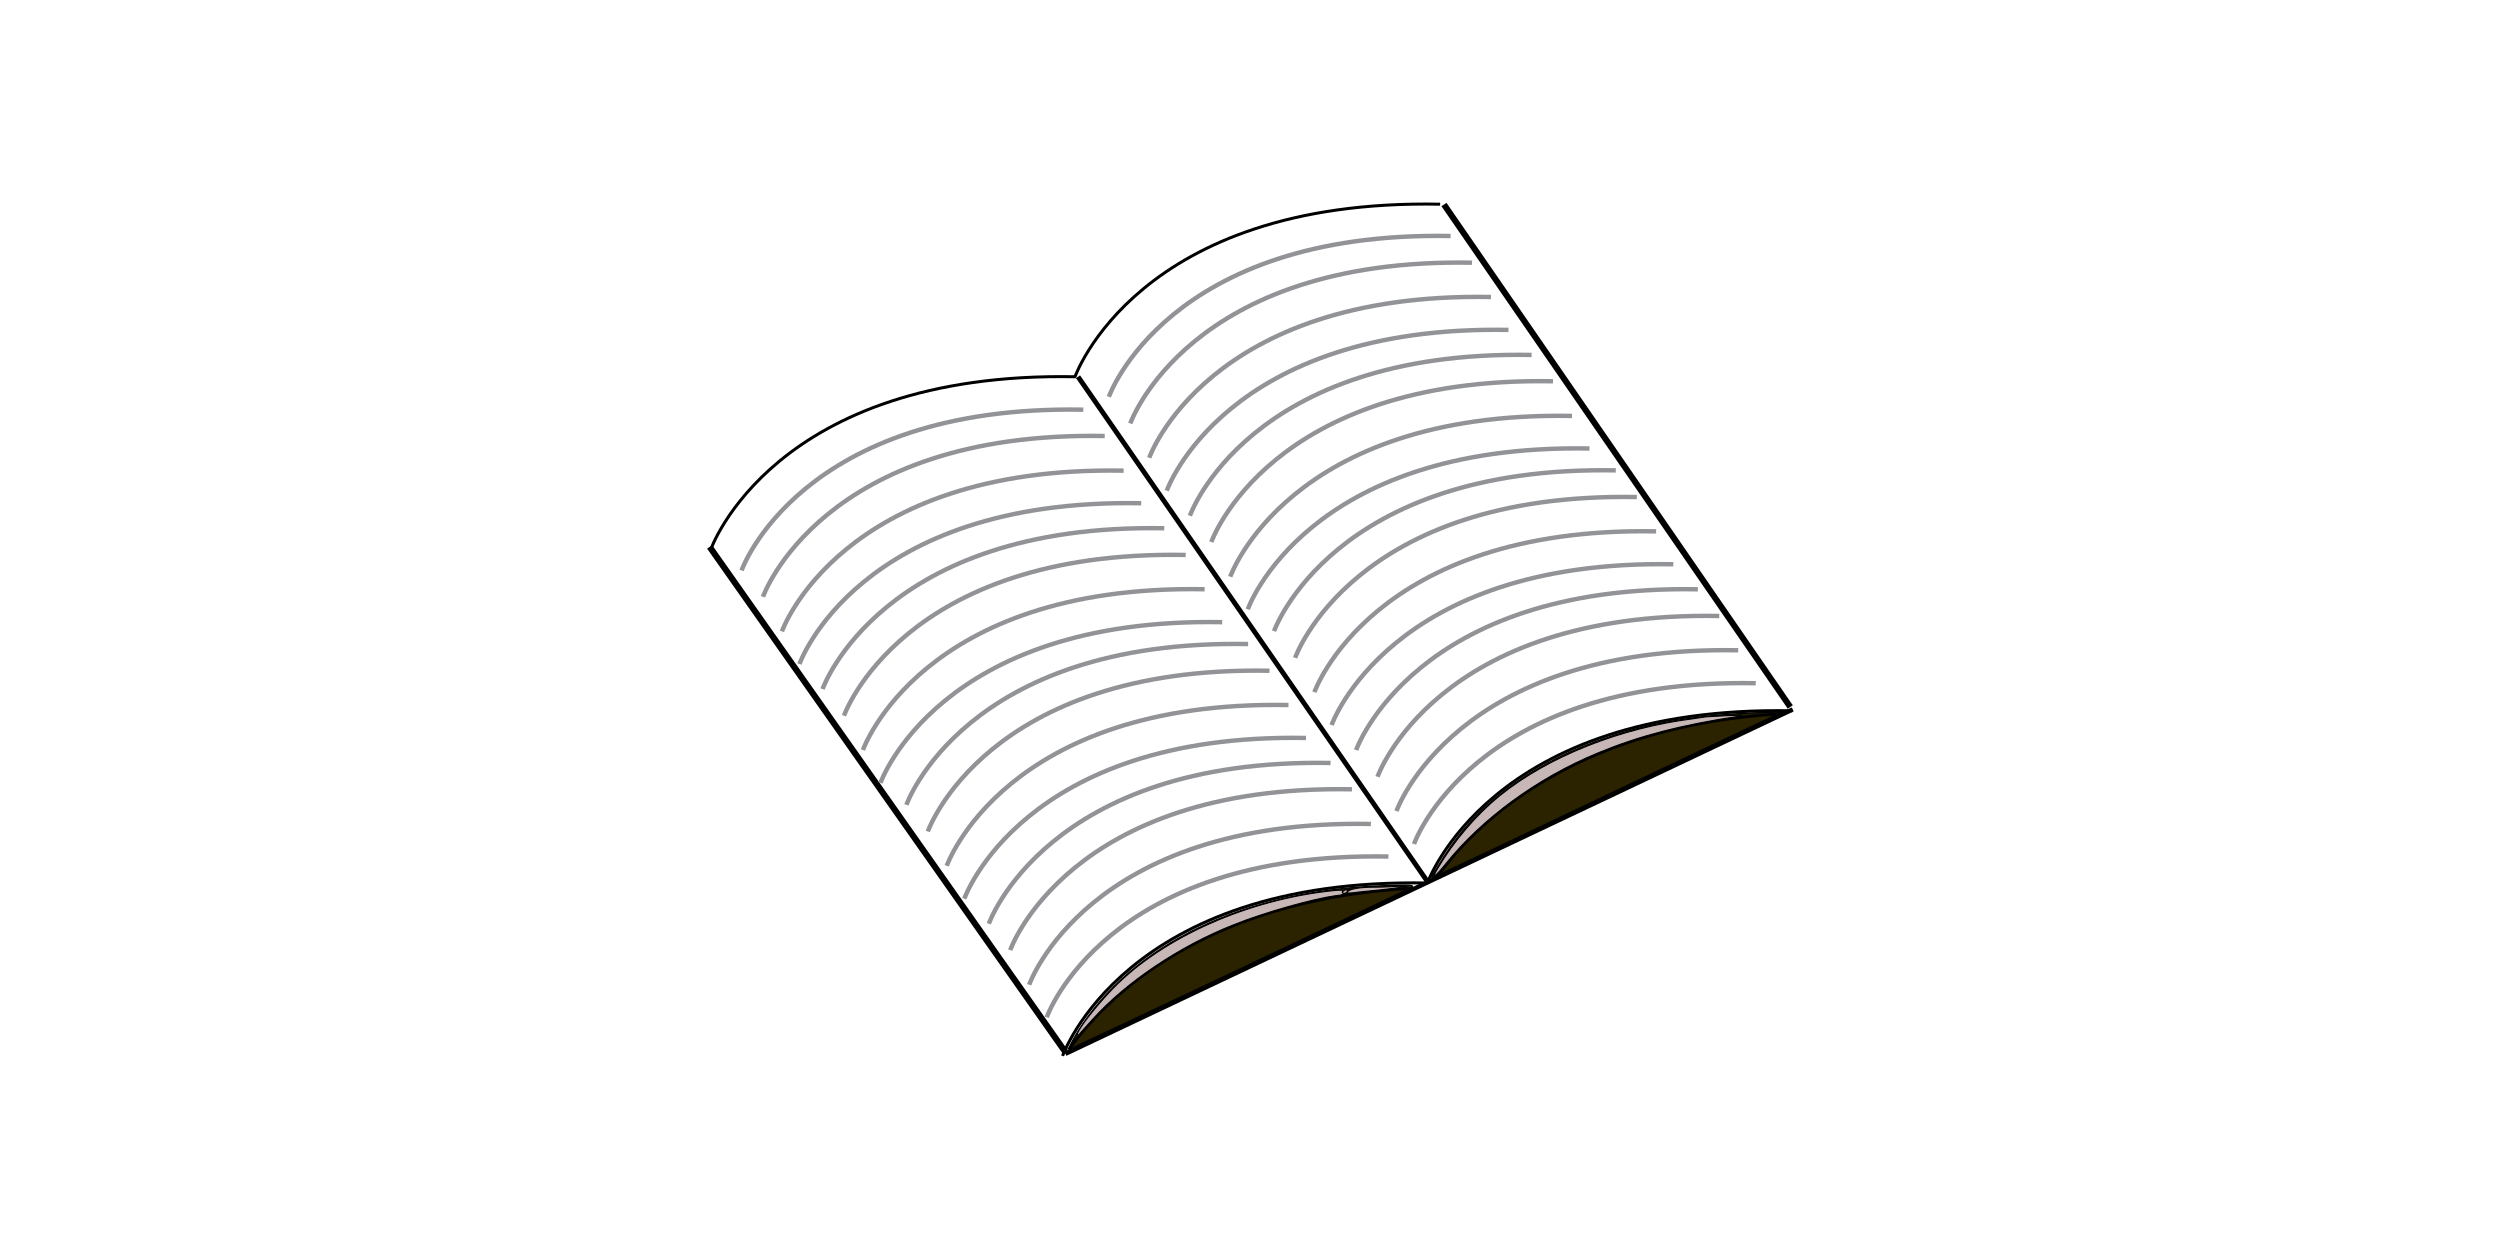
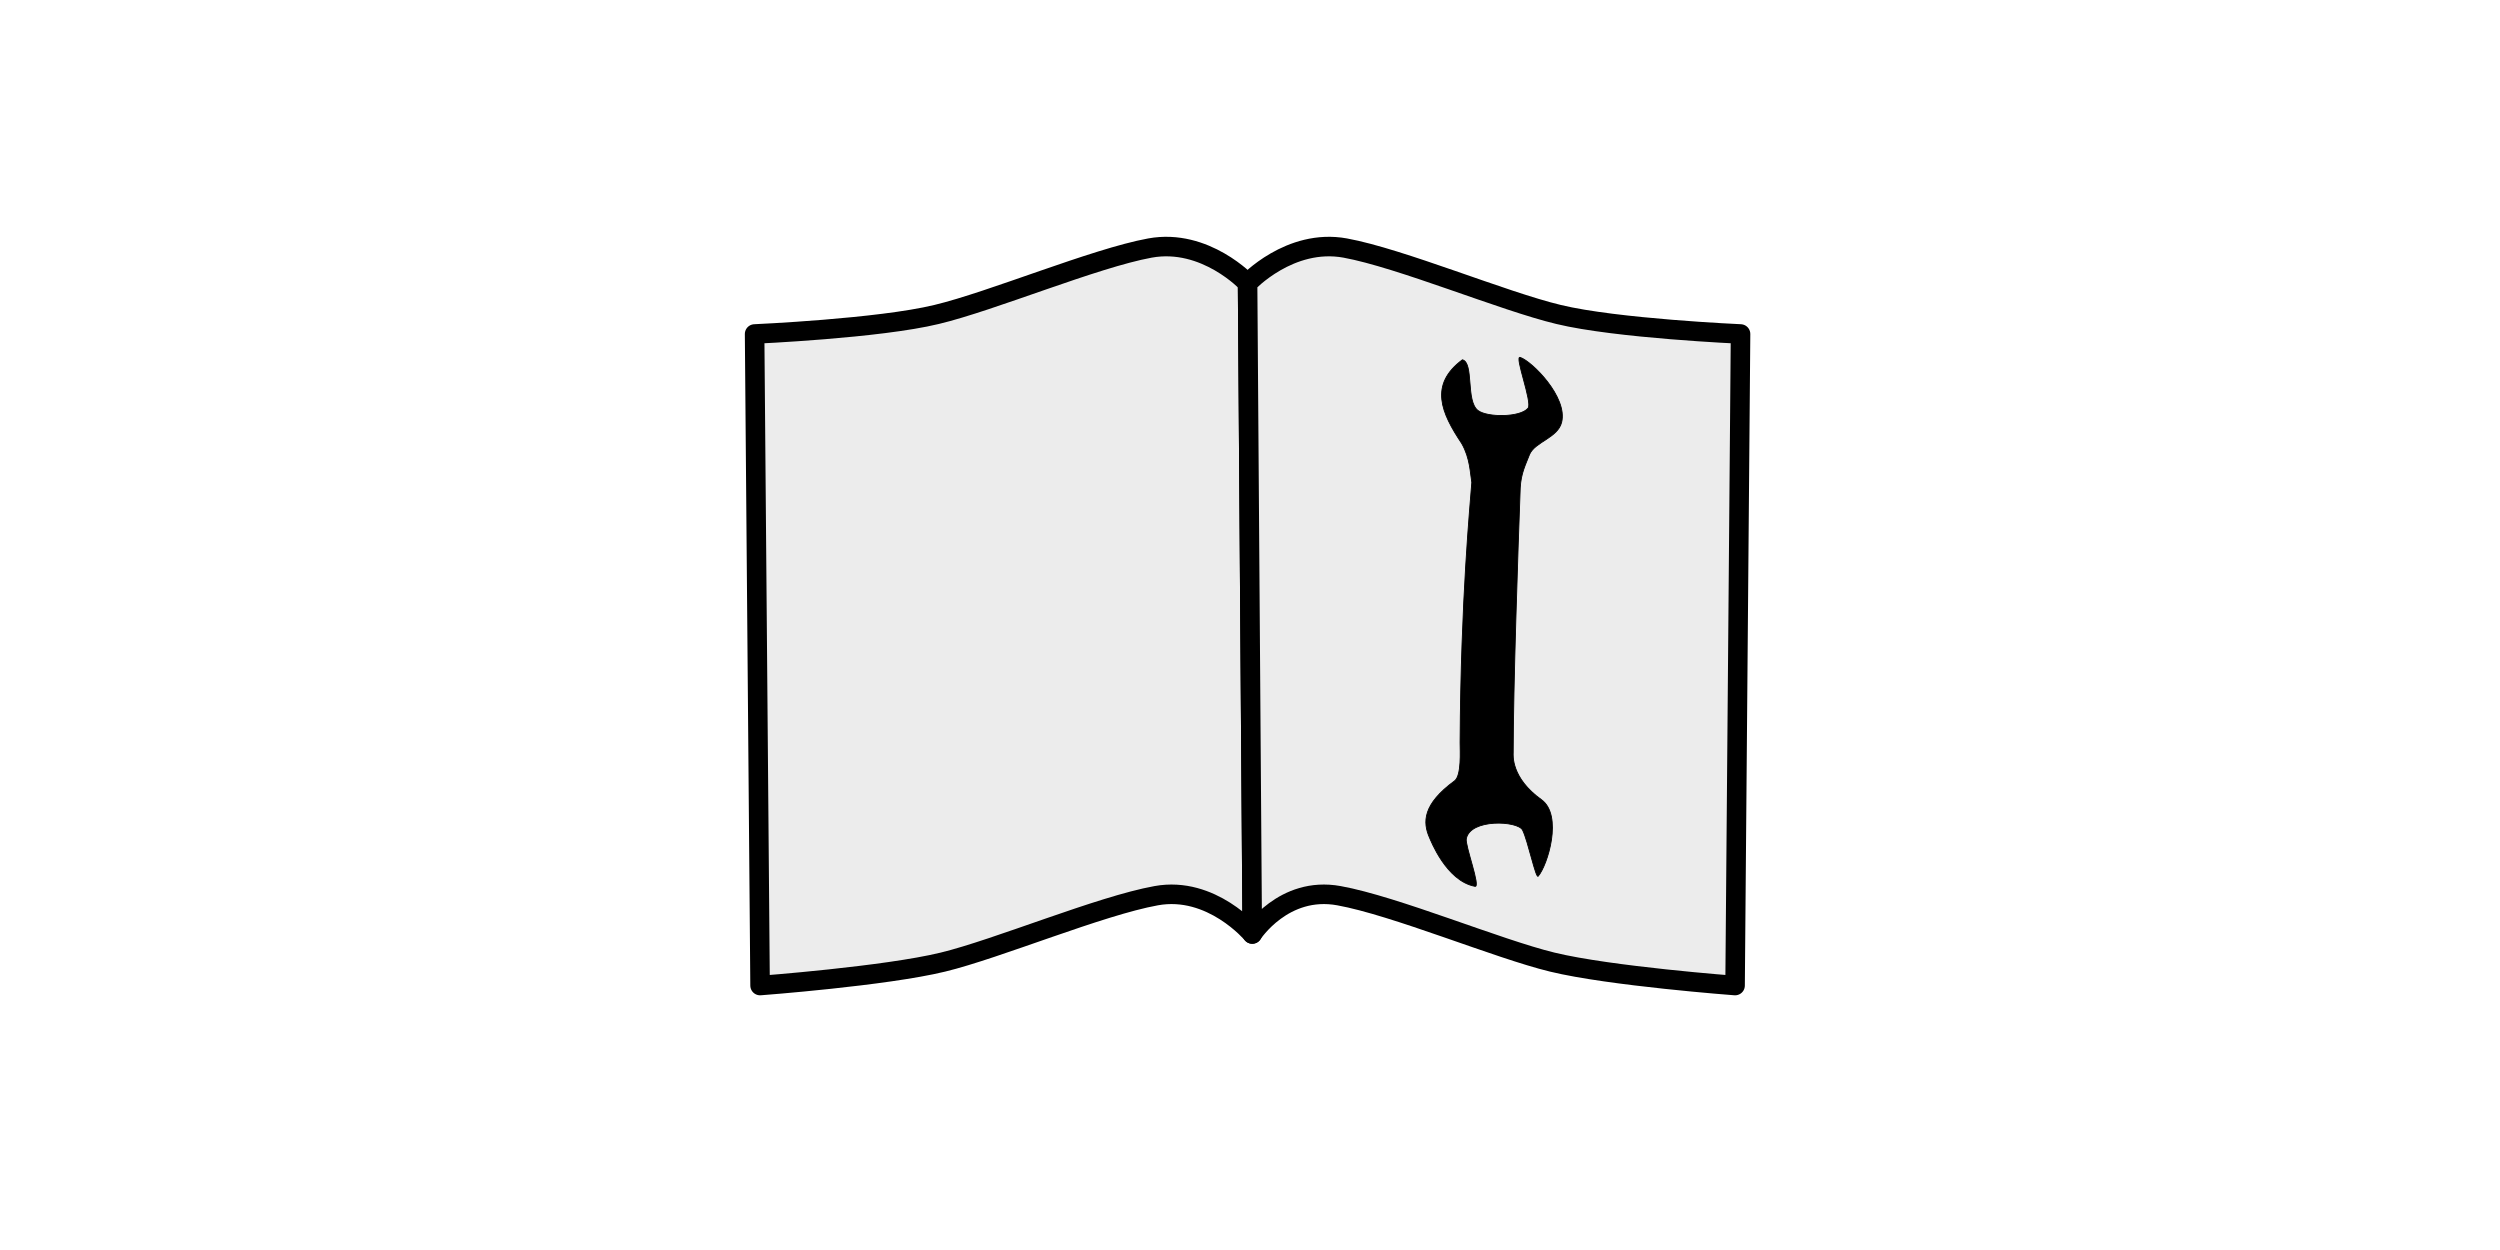
<svg xmlns="http://www.w3.org/2000/svg" version="1.1" id="Layer_1" x="0px" y="0px" viewBox="0 0 320 160" style="enable-background:new 0 0 320 160;" xml:space="preserve">
  <style type="text/css">
- 	.st0{fill:none;stroke:#000000;stroke-width:0.871;}
- 	.st1{fill:#502D16;stroke:#000000;stroke-width:1.27;}
- 	.st2{fill:none;stroke:#000000;stroke-width:1.743;}
- 	.st3{fill:none;stroke:#000000;stroke-width:1.771;}
- 	.st4{fill:none;stroke:#000000;stroke-width:1.412;}
- 	.st5{fill:#2B2200;stroke:#000000;stroke-width:0.409;}
- 	.st6{fill:none;stroke:#000000;stroke-width:0.821;}
- 	.st7{fill:none;stroke:#000000;stroke-width:0.834;}
- 	.st8{fill:#C8B7B7;stroke:#000000;stroke-width:0.322;}
- 	.st9{fill:none;stroke:#929397;stroke-width:1.278;}
+ 	.st0{fill:#ECECEC;stroke:#000000;stroke-width:2.5;stroke-linecap:round;stroke-linejoin:round;}
+ 	.st1{stroke:#000000;stroke-width:0.113;}
</style>
-   <g transform="matrix(.44909 0 0 .44353 228.48 68.006)">
-     <path class="st0" d="M-205.9,151.4c0,0,17.7-51.6,104.1-49.9" />
-     <path class="st1" d="M-205.1,150.8L2.2,51.4" />
-     <path class="st0" d="M-102,101.7c0,0,17.7-51.6,104.1-49.9" />
-     <path class="st2" d="M1.5,50.7l-98.7-145" />
-     <path class="st3" d="M-205.1,150.3L-306.5,4.5" />
-     <path class="st0" d="M-306.2,5.3c0,0,17.7-51.6,104.1-49.9" />
-     <path class="st0" d="M-202.4-44.5c0,0,17.7-51.6,104.1-49.9" />
-     <path class="st4" d="M-201.5-44.6l99.4,145.4" />
-     <path class="st5" d="M-201.6,144.5c15.4-25.3,47.7-40.9,87.1-42.2c8.1-0.3,9-0.2,7.9,0.5c-1.6,1-96,46.2-97.2,46.6   C-204.4,149.5-203.4,147.5-201.6,144.5L-201.6,144.5L-201.6,144.5z" />
-     <path class="st5" d="M-100.7,99.8c0-0.2,1.6-2.8,3.5-5.9c9.1-14.6,23.8-25.9,43-33.1c13.9-5.2,27-7.6,45.6-8.4l7.9-0.3l-47.9,23   c-26.3,12.7-48.8,23.5-50,24C-99.7,99.7-100.7,100-100.7,99.8L-100.7,99.8L-100.7,99.8z" />
-     <path class="st6" d="M-204.5,149.8c0.8,0.6,24.1-42.9,98.7-46.8" />
-     <path class="st7" d="M-99.8,100.3c0.8,0.6,24.5-43.7,100-47.7" />
-     <path class="st8" d="M-126.1,104c0.2-0.2,0.6-0.5,1-0.5c0.4,0,0.6,0.2,0.4,0.5c-0.2,0.2-0.6,0.5-1,0.5   C-126.1,104.4-126.3,104.2-126.1,104z" />
-     <path class="st8" d="M-124.6,103.2c0.3-0.1,0.7-0.1,0.9,0c0.1,0.1-0.1,0.3-0.6,0.2C-124.9,103.5-125,103.4-124.6,103.2z" />
-     <path class="st8" d="M-201.7,145.2c0-1.3,5.4-8.3,10.1-13.2c14.3-14.9,38.7-25.8,62.9-28.3c2-0.2,2.8-0.2,2.6,0.2   c-0.2,0.3,0,0.6,0.3,0.7c0.3,0.1-0.5,0.4-1.9,0.5c-6.7,0.9-20.7,4.9-29.3,8.4c-15.4,6.1-30.8,16.6-40.3,27.3   c-1.8,2-3.5,3.9-3.8,4.3S-201.7,145.5-201.7,145.2L-201.7,145.2z" />
-     <path class="st8" d="M-124.7,104c0.8-0.8,3.3-1.3,8.1-1.3c2.4,0,5.7-0.2,7.2-0.3c4.8-0.4-0.2,0.5-6.1,1.1c-2.9,0.3-6.2,0.6-7.4,0.8   C-124.7,104.5-125.1,104.4-124.7,104L-124.7,104L-124.7,104z" />
-     <path class="st8" d="M-99,97.3c4.5-7.8,11.1-15.6,17.7-21C-67.5,65-46.8,56.7-26.2,54.1c1.4-0.2,2.8-0.4,3.3-0.5   c0.4-0.1,3.4-0.2,6.5-0.4c4.5-0.2,5.2-0.1,3.1,0.2c-16.4,2.5-28.2,5.6-40.1,10.6c-17,7.1-32.9,18.8-43.4,32.1   C-99.8,99.9-100.9,100.5-99,97.3L-99,97.3L-99,97.3z" />
-     <path class="st9" d="M-297.4,11.3c0,0,16.6-47.9,97.4-46.4" />
-     <path class="st9" d="M-280.9,38.3c0,0,16.6-47.9,97.4-46.4" />
-     <path class="st9" d="M-285.9,28.9c0,0,16.6-47.9,97.4-46.4" />
-     <path class="st9" d="M-291.3,18.9c0,0,16.6-47.9,97.4-46.4" />
-     <g transform="translate(41.286 61.224)">
-       <path class="st9" d="M-315.6-15.7c0,0,16.6-47.9,97.4-46.4" />
-       <path class="st9" d="M-299.1,11.4c0,0,16.6-47.9,97.4-46.4" />
-       <path class="st9" d="M-304.1,1.9c0,0,16.6-47.9,97.4-46.4" />
-       <path class="st9" d="M-309.5-8c0,0,16.6-47.9,97.4-46.4" />
-     </g>
-     <g transform="translate(83.981 120.84)">
-       <path class="st9" d="M-334.4-41.9c0,0,16.6-47.9,97.4-46.4" />
-       <path class="st9" d="M-317.9-14.8c0,0,16.6-47.9,97.4-46.4" />
-       <path class="st9" d="M-322.9-24.3c0,0,16.6-47.9,97.4-46.4" />
-       <path class="st9" d="M-328.3-34.2c0,0,16.6-47.9,97.4-46.4" />
-     </g>
-     <g transform="translate(125.87 182.06)">
-       <path class="st9" d="M-352.8-68.8c0,0,16.6-47.9,97.4-46.4" />
-       <path class="st9" d="M-336.3-41.8c0,0,16.6-47.9,97.4-46.4" />
-       <path class="st9" d="M-341.3-51.2c0,0,16.6-47.9,97.4-46.4" />
-       <path class="st9" d="M-346.7-61.2c0,0,16.6-47.9,97.4-46.4" />
-     </g>
-     <g transform="translate(186.99 -89.419)">
-       <path class="st9" d="M-379.7,50.6c0,0,16.6-47.9,97.4-46.4" />
-       <path class="st9" d="M-363.2,77.7c0,0,16.6-47.9,97.4-46.4" />
-       <path class="st9" d="M-368.2,68.2c0,0,16.6-47.9,97.4-46.4" />
-       <path class="st9" d="M-373.6,58.3c0,0,16.6-47.9,97.4-46.4" />
-     </g>
-     <g transform="translate(228.28 -28.195)">
-       <path class="st9" d="M-397.9,23.7c0,0,16.6-47.9,97.4-46.4" />
-       <path class="st9" d="M-381.4,50.7c0,0,16.6-47.9,97.4-46.4" />
-       <path class="st9" d="M-386.4,41.3c0,0,16.6-47.9,97.4-46.4" />
-       <path class="st9" d="M-391.8,31.3c0,0,16.6-47.9,97.4-46.4" />
-     </g>
-     <g transform="translate(270.97 31.417)">
-       <path class="st9" d="M-416.6-2.6c0,0,16.6-47.9,97.4-46.4" />
-       <path class="st9" d="M-400.2,24.5c0,0,16.6-47.9,97.4-46.4" />
-       <path class="st9" d="M-405.1,15c0,0,16.6-47.9,97.4-46.4" />
-       <path class="st9" d="M-410.6,5.1c0,0,16.6-47.9,97.4-46.4" />
-     </g>
-     <g transform="translate(312.86 92.641)">
-       <path class="st9" d="M-435.1-29.5c0,0,16.6-47.9,97.4-46.4" />
-       <path class="st9" d="M-418.6-2.4c0,0,16.6-47.9,97.4-46.4" />
-       <path class="st9" d="M-423.6-11.9c0,0,16.6-47.9,97.4-46.4" />
-       <path class="st9" d="M-429-21.8c0,0,16.6-47.9,97.4-46.4" />
-     </g>
+   <g transform="translate(-521.41 -105.25)">
+     <path class="st0" d="M681.1,141.5c0,0-5.4-5.8-12.5-4.5c-7.1,1.3-20.2,6.8-27.3,8.5c-7.4,1.8-23.3,2.5-23.3,2.5l0.7,83.4   c0,0,16-1.2,23.4-3c7-1.7,20.1-7.2,27.3-8.5c7.1-1.3,12.3,4.9,12.3,4.9L681.1,141.5z" />
+     <path class="st0" d="M681.1,141.5c0,0,5.4-5.8,12.5-4.5c7.1,1.3,20.2,6.8,27.3,8.5c7.4,1.8,23.3,2.5,23.3,2.5l-0.7,83.4   c0,0-16-1.2-23.4-3c-7-1.7-20.1-7.2-27.3-8.5c-7.1-1.3-11.1,4.9-11.1,4.9L681.1,141.5z" />
+     <path class="st1" d="M708.6,151.3c-4.3,3.2-2.7,6.8-0.1,10.7c1.1,1.9,1.1,3.9,1.3,5c-0.2,2.8-1.4,14.8-1.5,33.3   c0,1.1,0.2,4.2-0.7,4.9c-4.1,3-4.1,5.3-3.2,7.3c0.1,0.2,2.1,5.5,5.8,6.2c0.8,0.2-1.3-5.3-1.1-6.1c0.5-2.6,6.6-2.3,7.2-1.1   c0.7,1.4,1.7,6.3,2,5.9c1.2-1.4,3.2-7.8,0.4-9.8c-3.9-2.8-3.6-5.7-3.6-6c0-8.2,0.6-25.8,0.9-33.9c0.1-1.9,0.7-3,1.2-4.3   c0.7-1.6,3.6-2.1,4.1-4.1c0.8-3.2-3.8-7.8-5.3-8.3c-0.8-0.3,1.6,5.8,1,6.5c-1,1.2-5.2,1.2-6.4,0.3   C709,156.6,710.1,151.7,708.6,151.3L708.6,151.3z" />
  </g>
</svg>
